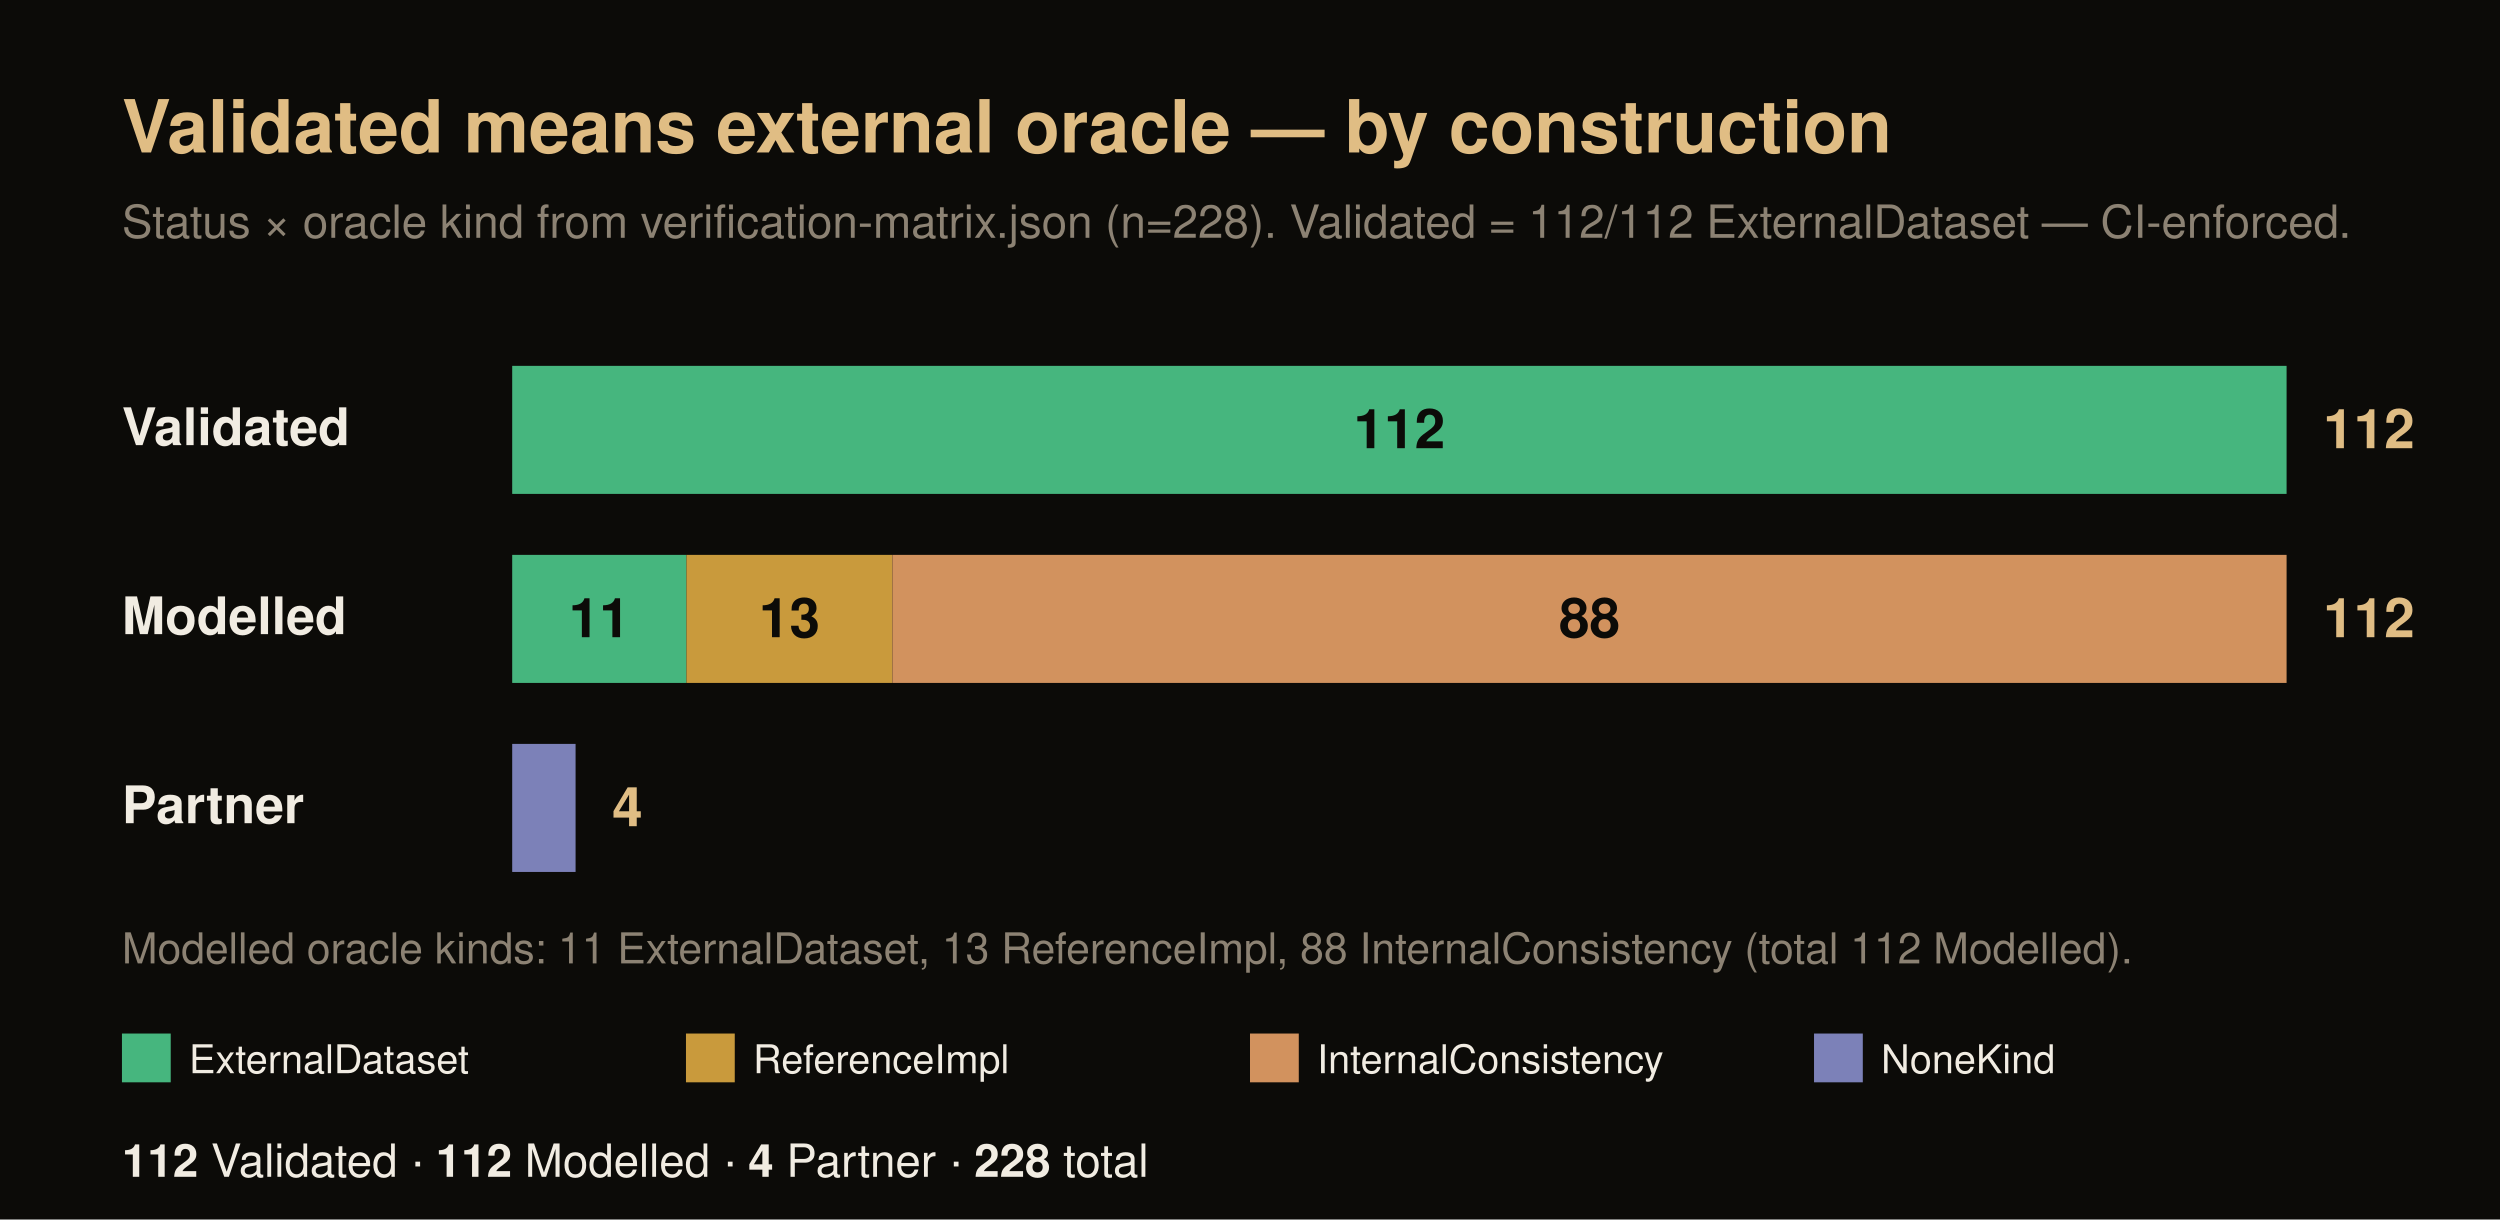
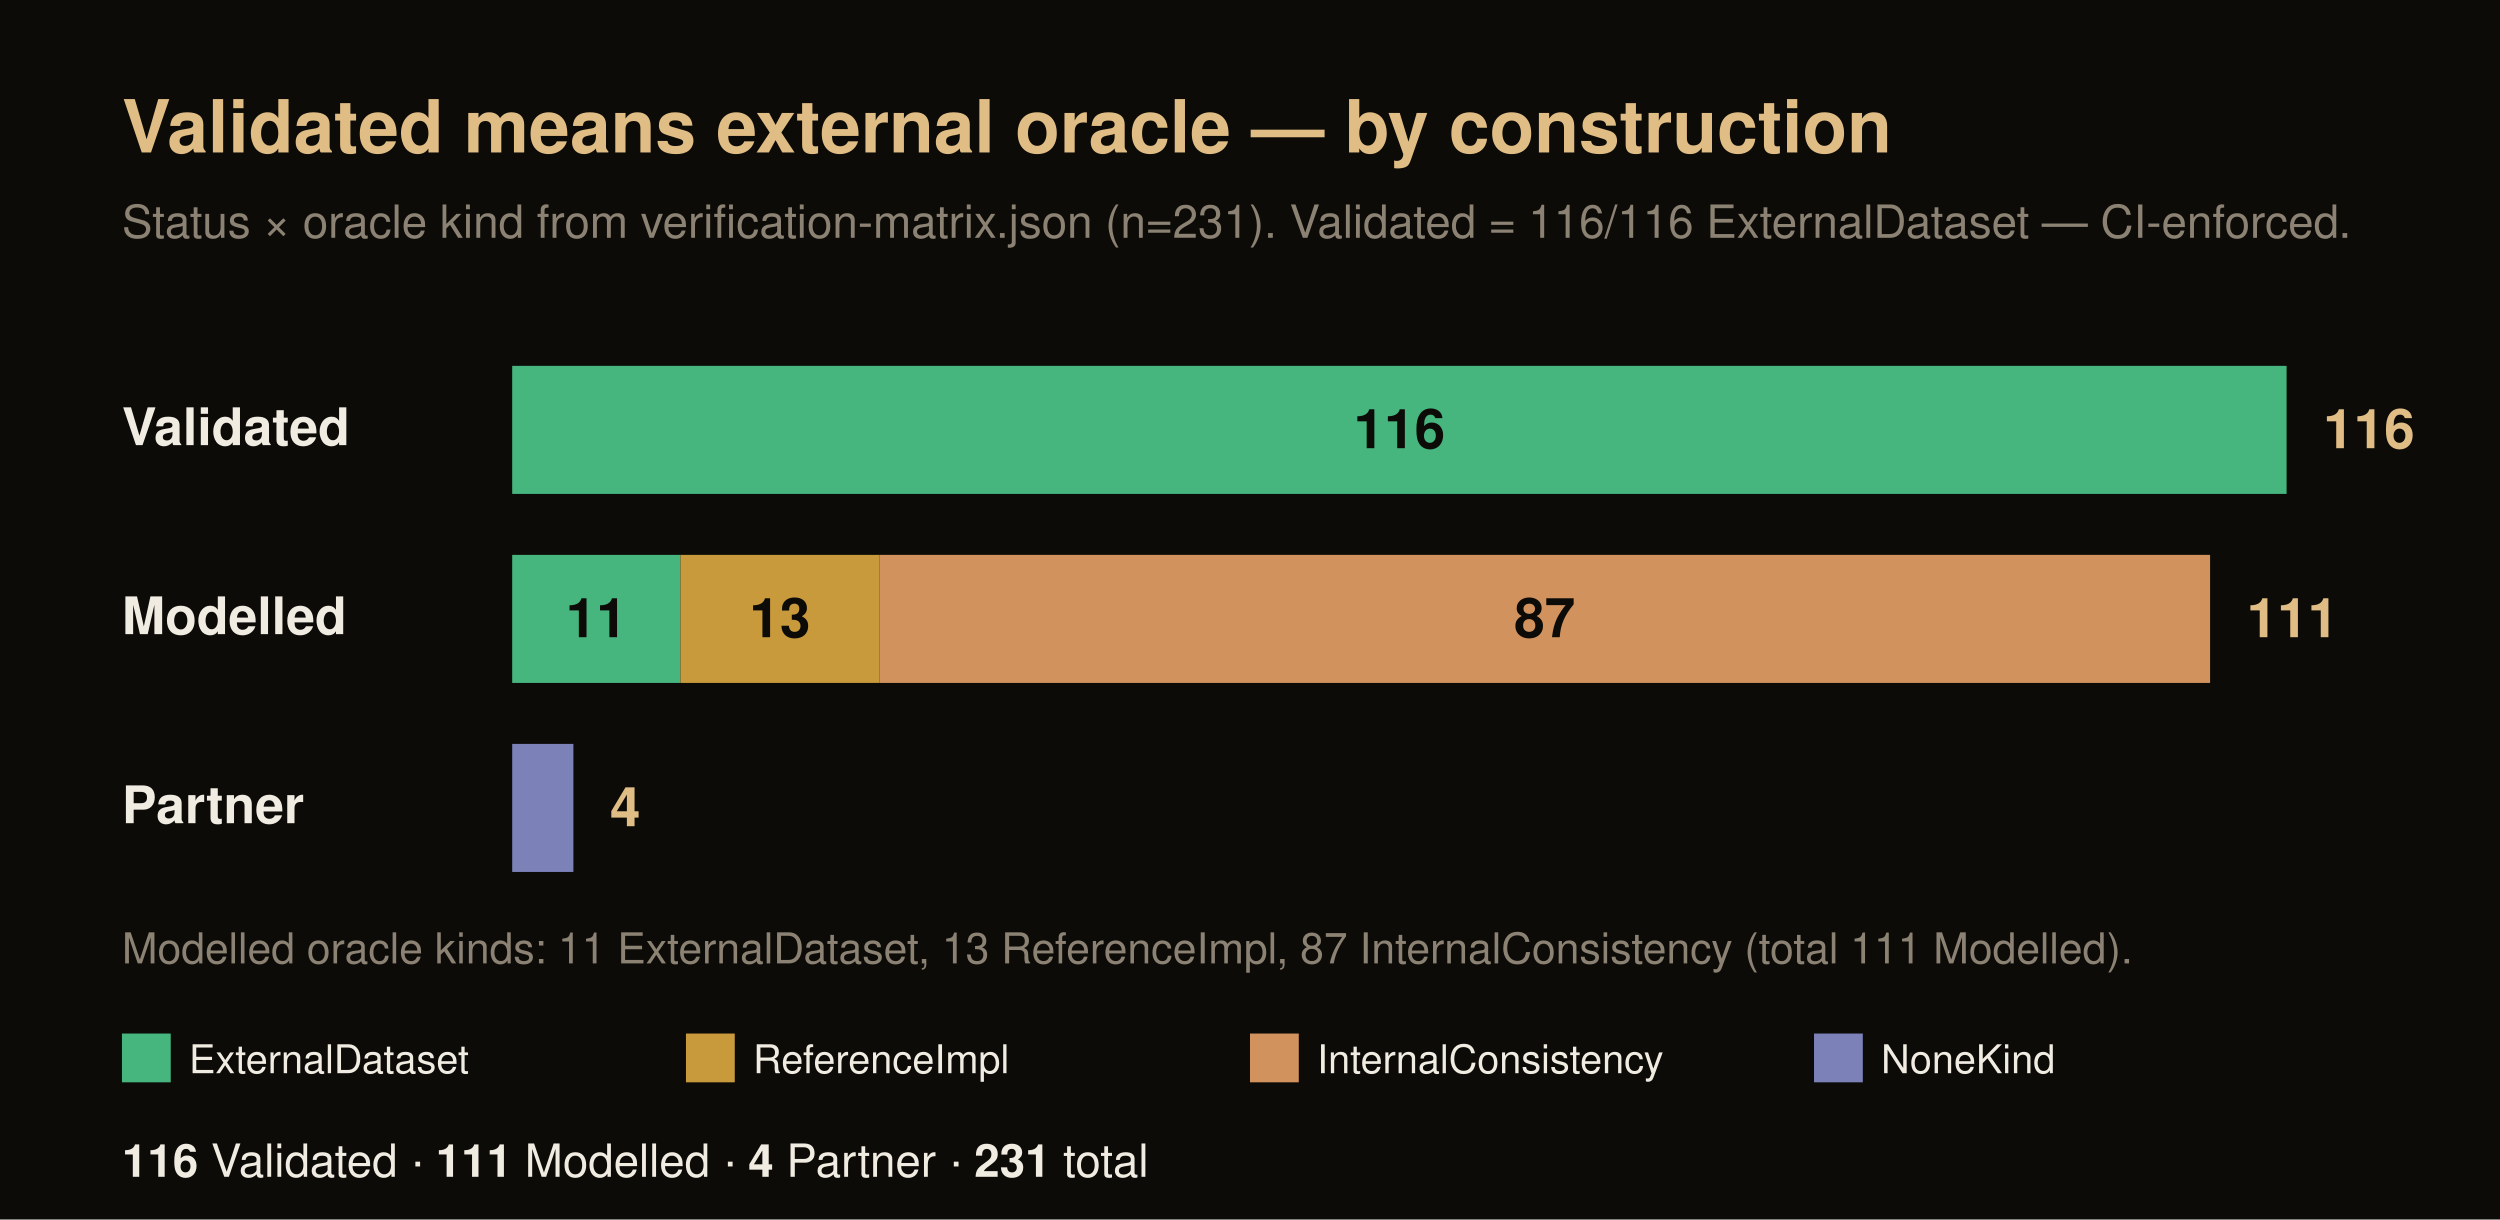
<svg xmlns="http://www.w3.org/2000/svg" width="820" height="400" viewBox="0 0 820 400" font-family="Helvetica, Arial, sans-serif">
  <rect x="0" y="0" width="820" height="400" fill="#0c0b08" />
  <text x="40" y="50" font-size="24" font-weight="700" fill="#e0bd84">Validated means external oracle — by construction</text>
-   <text x="40" y="78" font-size="15" fill="#8c8273">Status × oracle kind from verification-matrix.json (n=228). Validated = 112/112 ExternalDataset — CI-enforced.</text>
+   <text x="40" y="78" font-size="15" fill="#8c8273">Status × oracle kind from verification-matrix.json (n=231). Validated = 116/116 ExternalDataset — CI-enforced.</text>
  <text x="40" y="146" font-size="17" font-weight="700" fill="#f1ece2">Validated</text>
  <rect x="168" y="120" width="582" height="42" fill="#46b67e" />
-   <text x="459" y="147" font-size="18" font-weight="700" fill="#0c0b08" text-anchor="middle">112</text>
-   <text x="762" y="147" font-size="18" font-weight="700" fill="#e0bd84">112</text>
+   <text x="459" y="147" font-size="18" font-weight="700" fill="#0c0b08" text-anchor="middle">116</text>
+   <text x="762" y="147" font-size="18" font-weight="700" fill="#e0bd84">116</text>
  <text x="40" y="208" font-size="17" font-weight="700" fill="#f1ece2">Modelled</text>
-   <rect x="168" y="182" width="57.16" height="42" fill="#46b67e" />
-   <text x="196.58" y="209" font-size="18" font-weight="700" fill="#0c0b08" text-anchor="middle">11</text>
-   <rect x="225.16" y="182" width="67.55" height="42" fill="#c99a3c" />
-   <text x="258.94" y="209" font-size="18" font-weight="700" fill="#0c0b08" text-anchor="middle">13</text>
-   <rect x="292.71" y="182" width="457.29" height="42" fill="#d2925e" />
-   <text x="521.36" y="209" font-size="18" font-weight="700" fill="#0c0b08" text-anchor="middle">88</text>
-   <text x="762" y="209" font-size="18" font-weight="700" fill="#e0bd84">112</text>
+   <rect x="168" y="182" width="55.19" height="42" fill="#46b67e" />
+   <text x="195.59" y="209" font-size="18" font-weight="700" fill="#0c0b08" text-anchor="middle">11</text>
+   <rect x="223.19" y="182" width="65.22" height="42" fill="#c99a3c" />
+   <text x="255.8" y="209" font-size="18" font-weight="700" fill="#0c0b08" text-anchor="middle">13</text>
+   <rect x="288.41" y="182" width="436.5" height="42" fill="#d2925e" />
+   <text x="506.66" y="209" font-size="18" font-weight="700" fill="#0c0b08" text-anchor="middle">87</text>
+   <text x="736.91" y="209" font-size="18" font-weight="700" fill="#e0bd84">111</text>
  <text x="40" y="270" font-size="17" font-weight="700" fill="#f1ece2">Partner</text>
-   <rect x="168" y="244" width="20.79" height="42" fill="#7c81b8" />
-   <text x="200.79" y="271" font-size="18" font-weight="700" fill="#e0bd84">4</text>
-   <text x="40" y="316" font-size="14" fill="#8c8273">Modelled oracle kinds: 11 ExternalDataset, 13 ReferenceImpl, 88 InternalConsistency (total 112 Modelled).</text>
+   <rect x="168" y="244" width="20.07" height="42" fill="#7c81b8" />
+   <text x="200.07" y="271" font-size="18" font-weight="700" fill="#e0bd84">4</text>
+   <text x="40" y="316" font-size="14" fill="#8c8273">Modelled oracle kinds: 11 ExternalDataset, 13 ReferenceImpl, 87 InternalConsistency (total 111 Modelled).</text>
  <rect x="40" y="339" width="16" height="16" fill="#46b67e" />
  <text x="62" y="352" font-size="13" fill="#f1ece2">ExternalDataset</text>
  <rect x="225" y="339" width="16" height="16" fill="#c99a3c" />
  <text x="247" y="352" font-size="13" fill="#f1ece2">ReferenceImpl</text>
  <rect x="410" y="339" width="16" height="16" fill="#d2925e" />
  <text x="432" y="352" font-size="13" fill="#f1ece2">InternalConsistency</text>
  <rect x="595" y="339" width="16" height="16" fill="#7c81b8" />
  <text x="617" y="352" font-size="13" fill="#f1ece2">NoneKind</text>
  <text x="40" y="386" font-size="15" fill="#f1ece2">
-     <tspan font-weight="700">112</tspan> Validated · <tspan font-weight="700">112</tspan> Modelled · <tspan font-weight="700">4</tspan> Partner · <tspan font-weight="700">228</tspan> total</text>
+     <tspan font-weight="700">116</tspan> Validated · <tspan font-weight="700">111</tspan> Modelled · <tspan font-weight="700">4</tspan> Partner · <tspan font-weight="700">231</tspan> total</text>
</svg>
